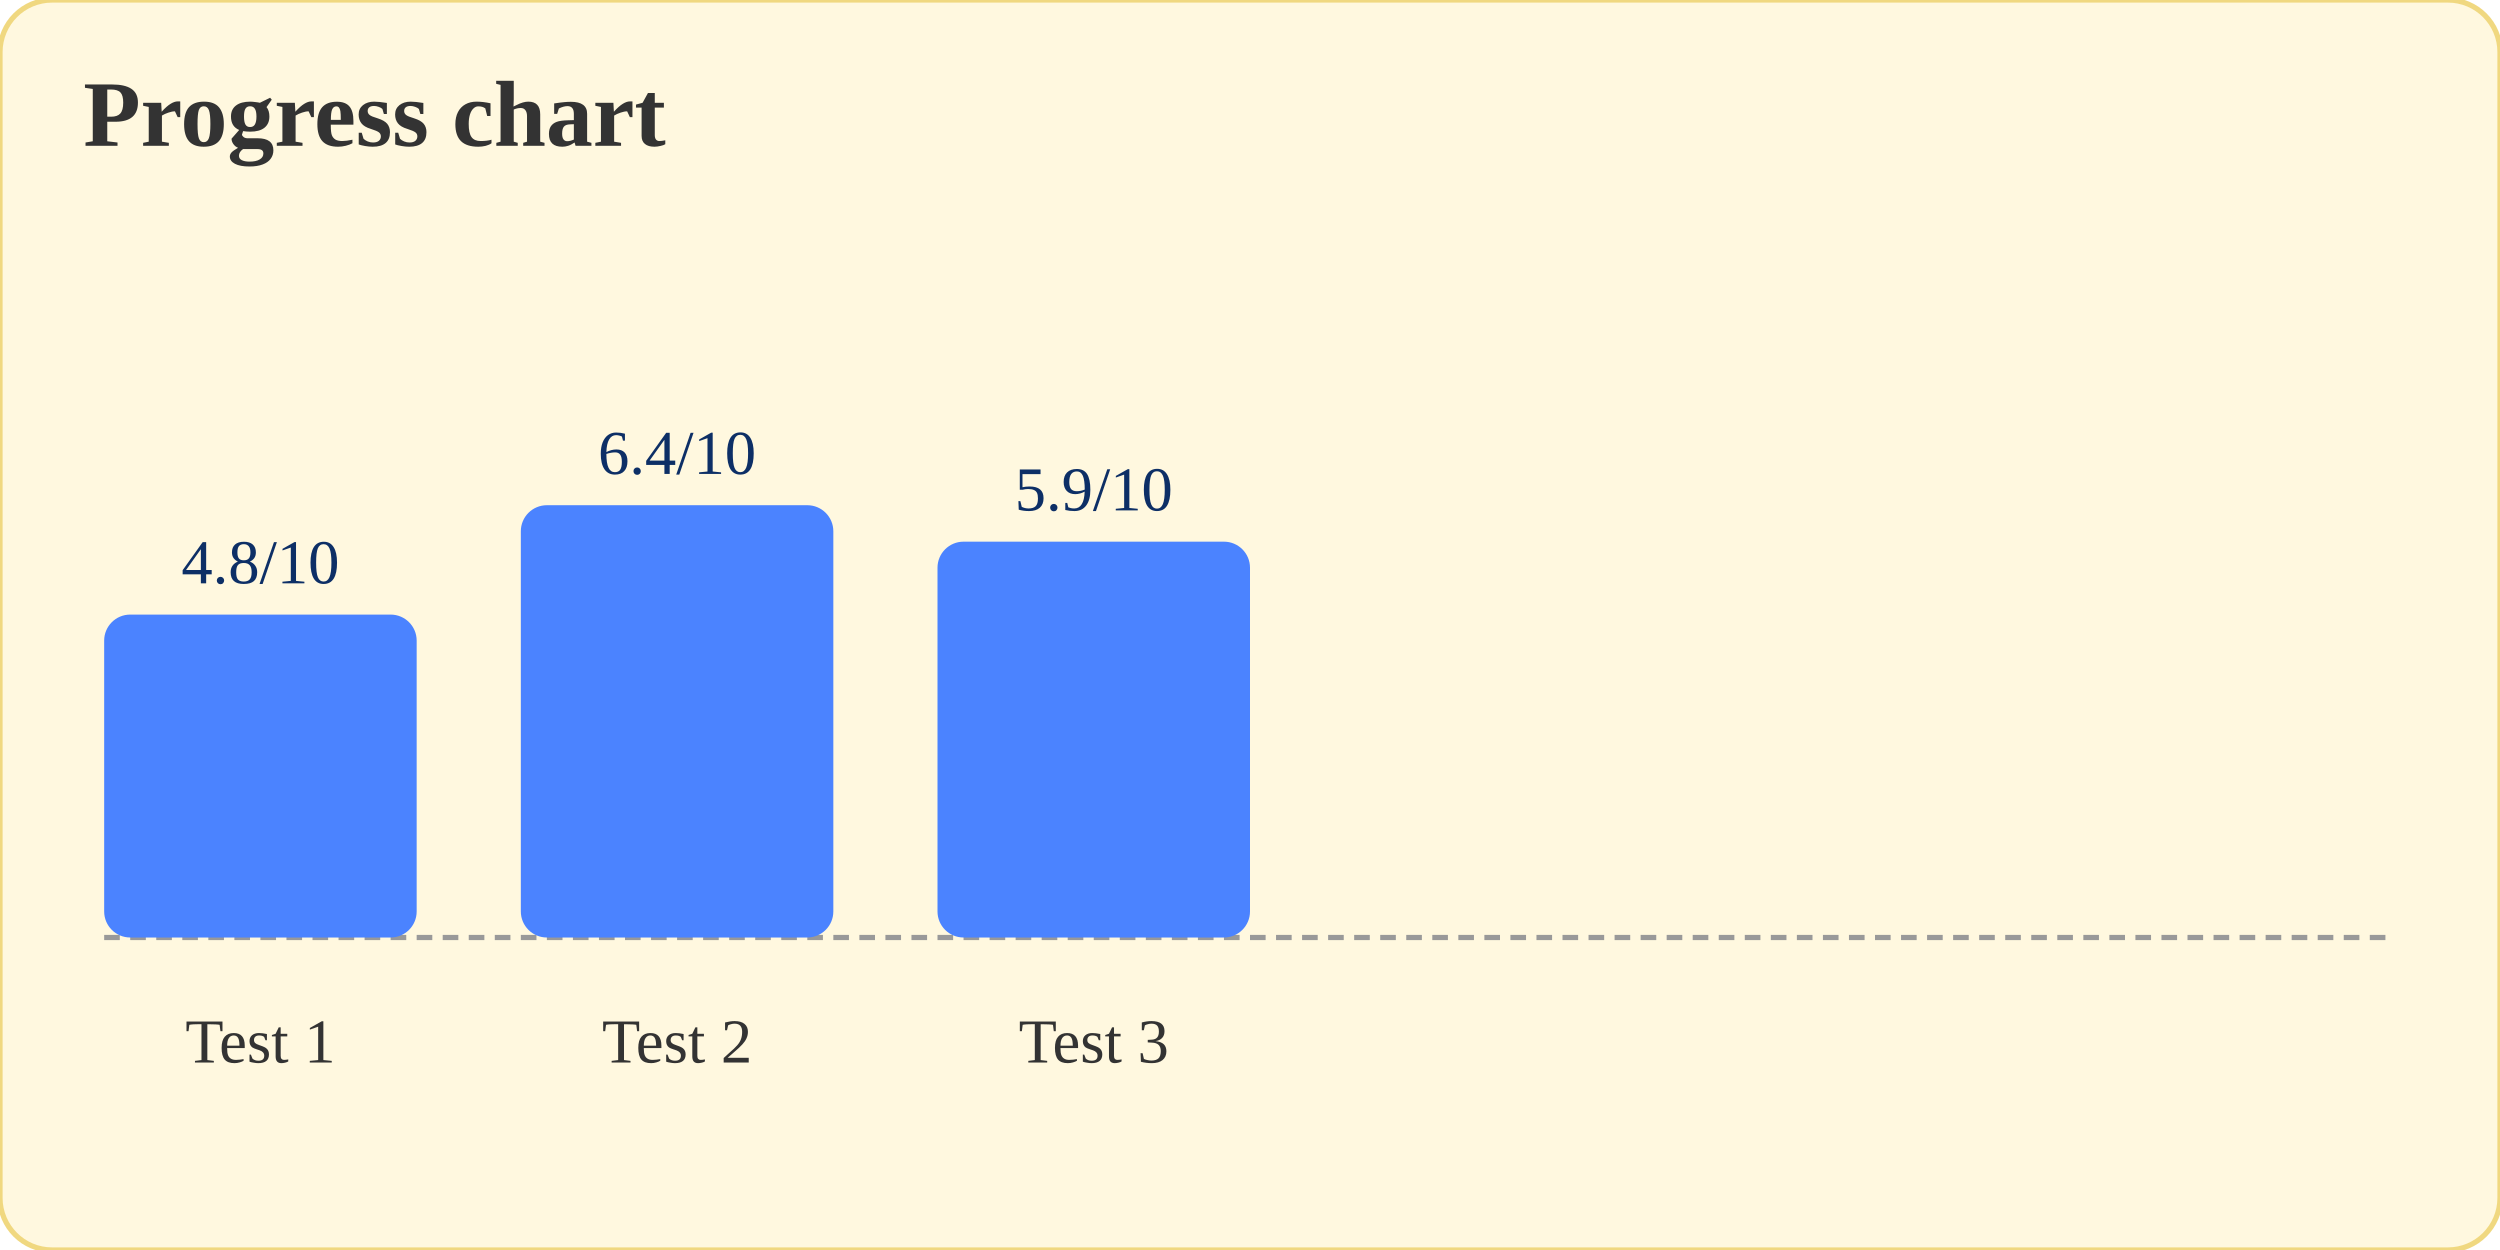
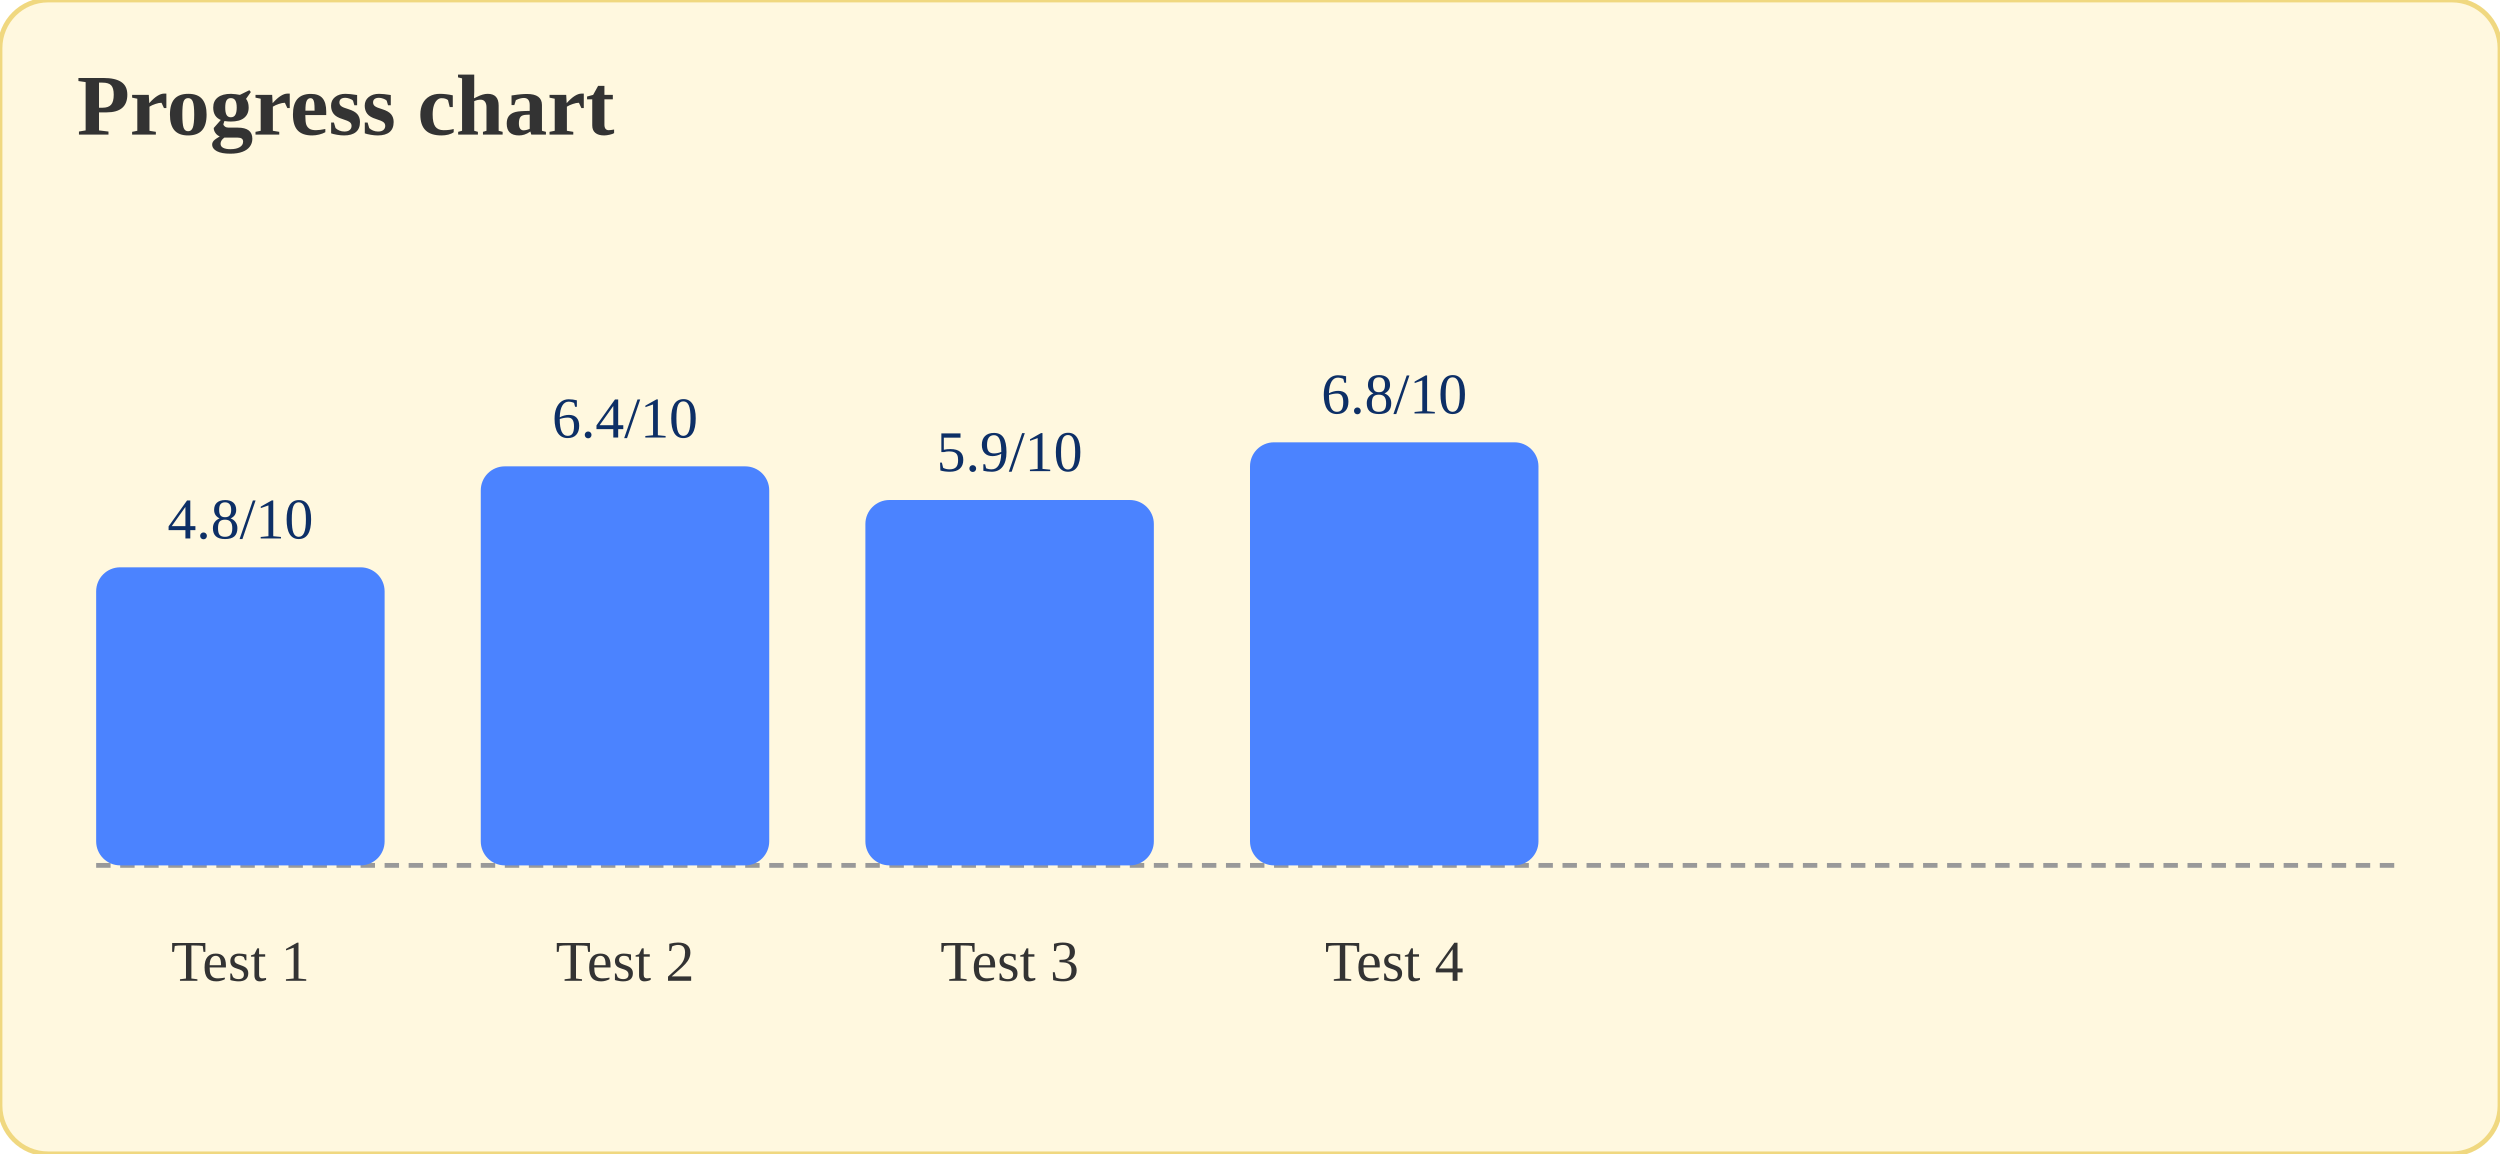
- <svg xmlns="http://www.w3.org/2000/svg" width="480" height="240">
-   <rect width="480" height="240" fill="#fff8df" stroke="#f0d880" stroke-width="1" rx="10" />
+ <svg xmlns="http://www.w3.org/2000/svg" width="520" height="240">
+   <rect width="520" height="240" fill="#fff8df" stroke="#f0d880" stroke-width="1" rx="10" />
  <text x="16" y="28" fill="#333" font-size="18" font-weight="700">Progress chart</text>
-   <line x1="20" y1="180" x2="460" y2="180" stroke="#999" stroke-dasharray="3,2" />
+   <line x1="20" y1="180" x2="500" y2="180" stroke="#999" stroke-dasharray="3,2" />
  <rect x="20" y="118" width="60" height="62" fill="#4b83ff" rx="5" />
  <text x="50.0" y="112" font-size="12" text-anchor="middle" fill="#0d2f66">4.8/10</text>
  <text x="50.0" y="204" font-size="12" text-anchor="middle" fill="#333">Test 1</text>
  <rect x="100" y="97" width="60" height="83" fill="#4b83ff" rx="5" />
  <text x="130.0" y="91" font-size="12" text-anchor="middle" fill="#0d2f66">6.4/10</text>
  <text x="130.0" y="204" font-size="12" text-anchor="middle" fill="#333">Test 2</text>
  <rect x="180" y="104" width="60" height="76" fill="#4b83ff" rx="5" />
  <text x="210.0" y="98" font-size="12" text-anchor="middle" fill="#0d2f66">5.9/10</text>
  <text x="210.0" y="204" font-size="12" text-anchor="middle" fill="#333">Test 3</text>
+   <rect x="260" y="92" width="60" height="88" fill="#4b83ff" rx="5" />
+   <text x="290.0" y="86" font-size="12" text-anchor="middle" fill="#0d2f66">6.8/10</text>
+   <text x="290.0" y="204" font-size="12" text-anchor="middle" fill="#333">Test 4</text>
</svg>
